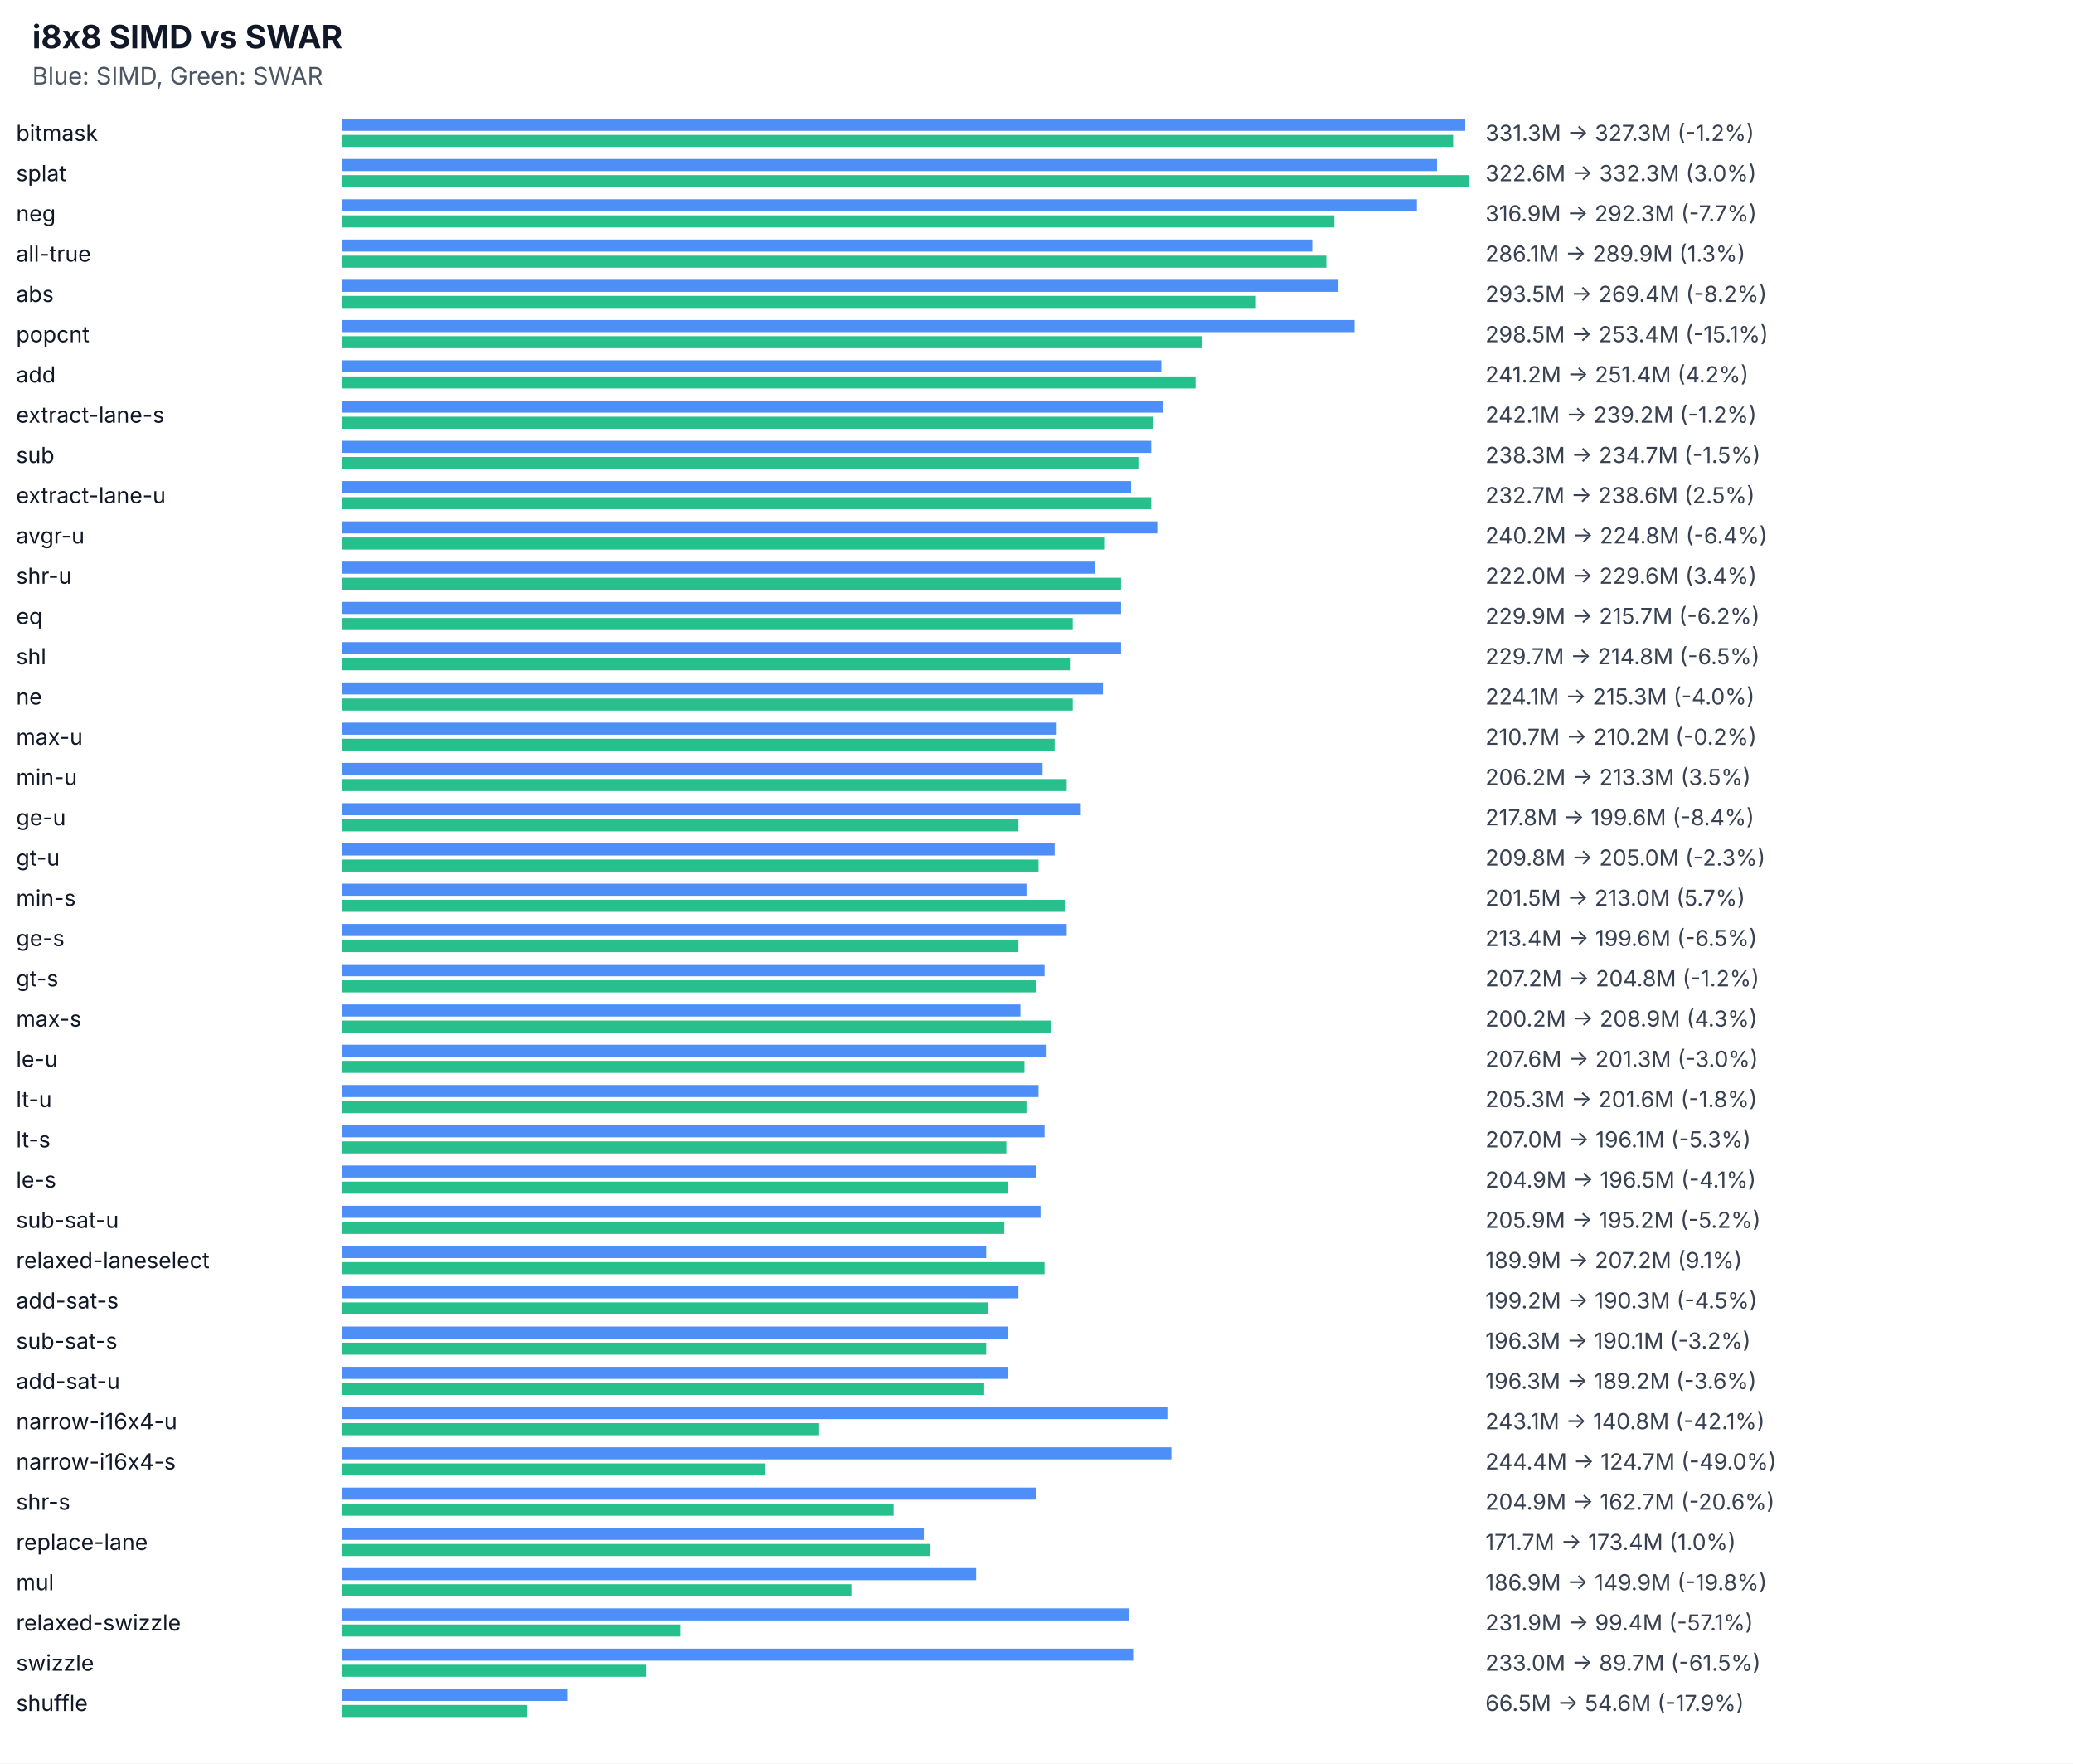
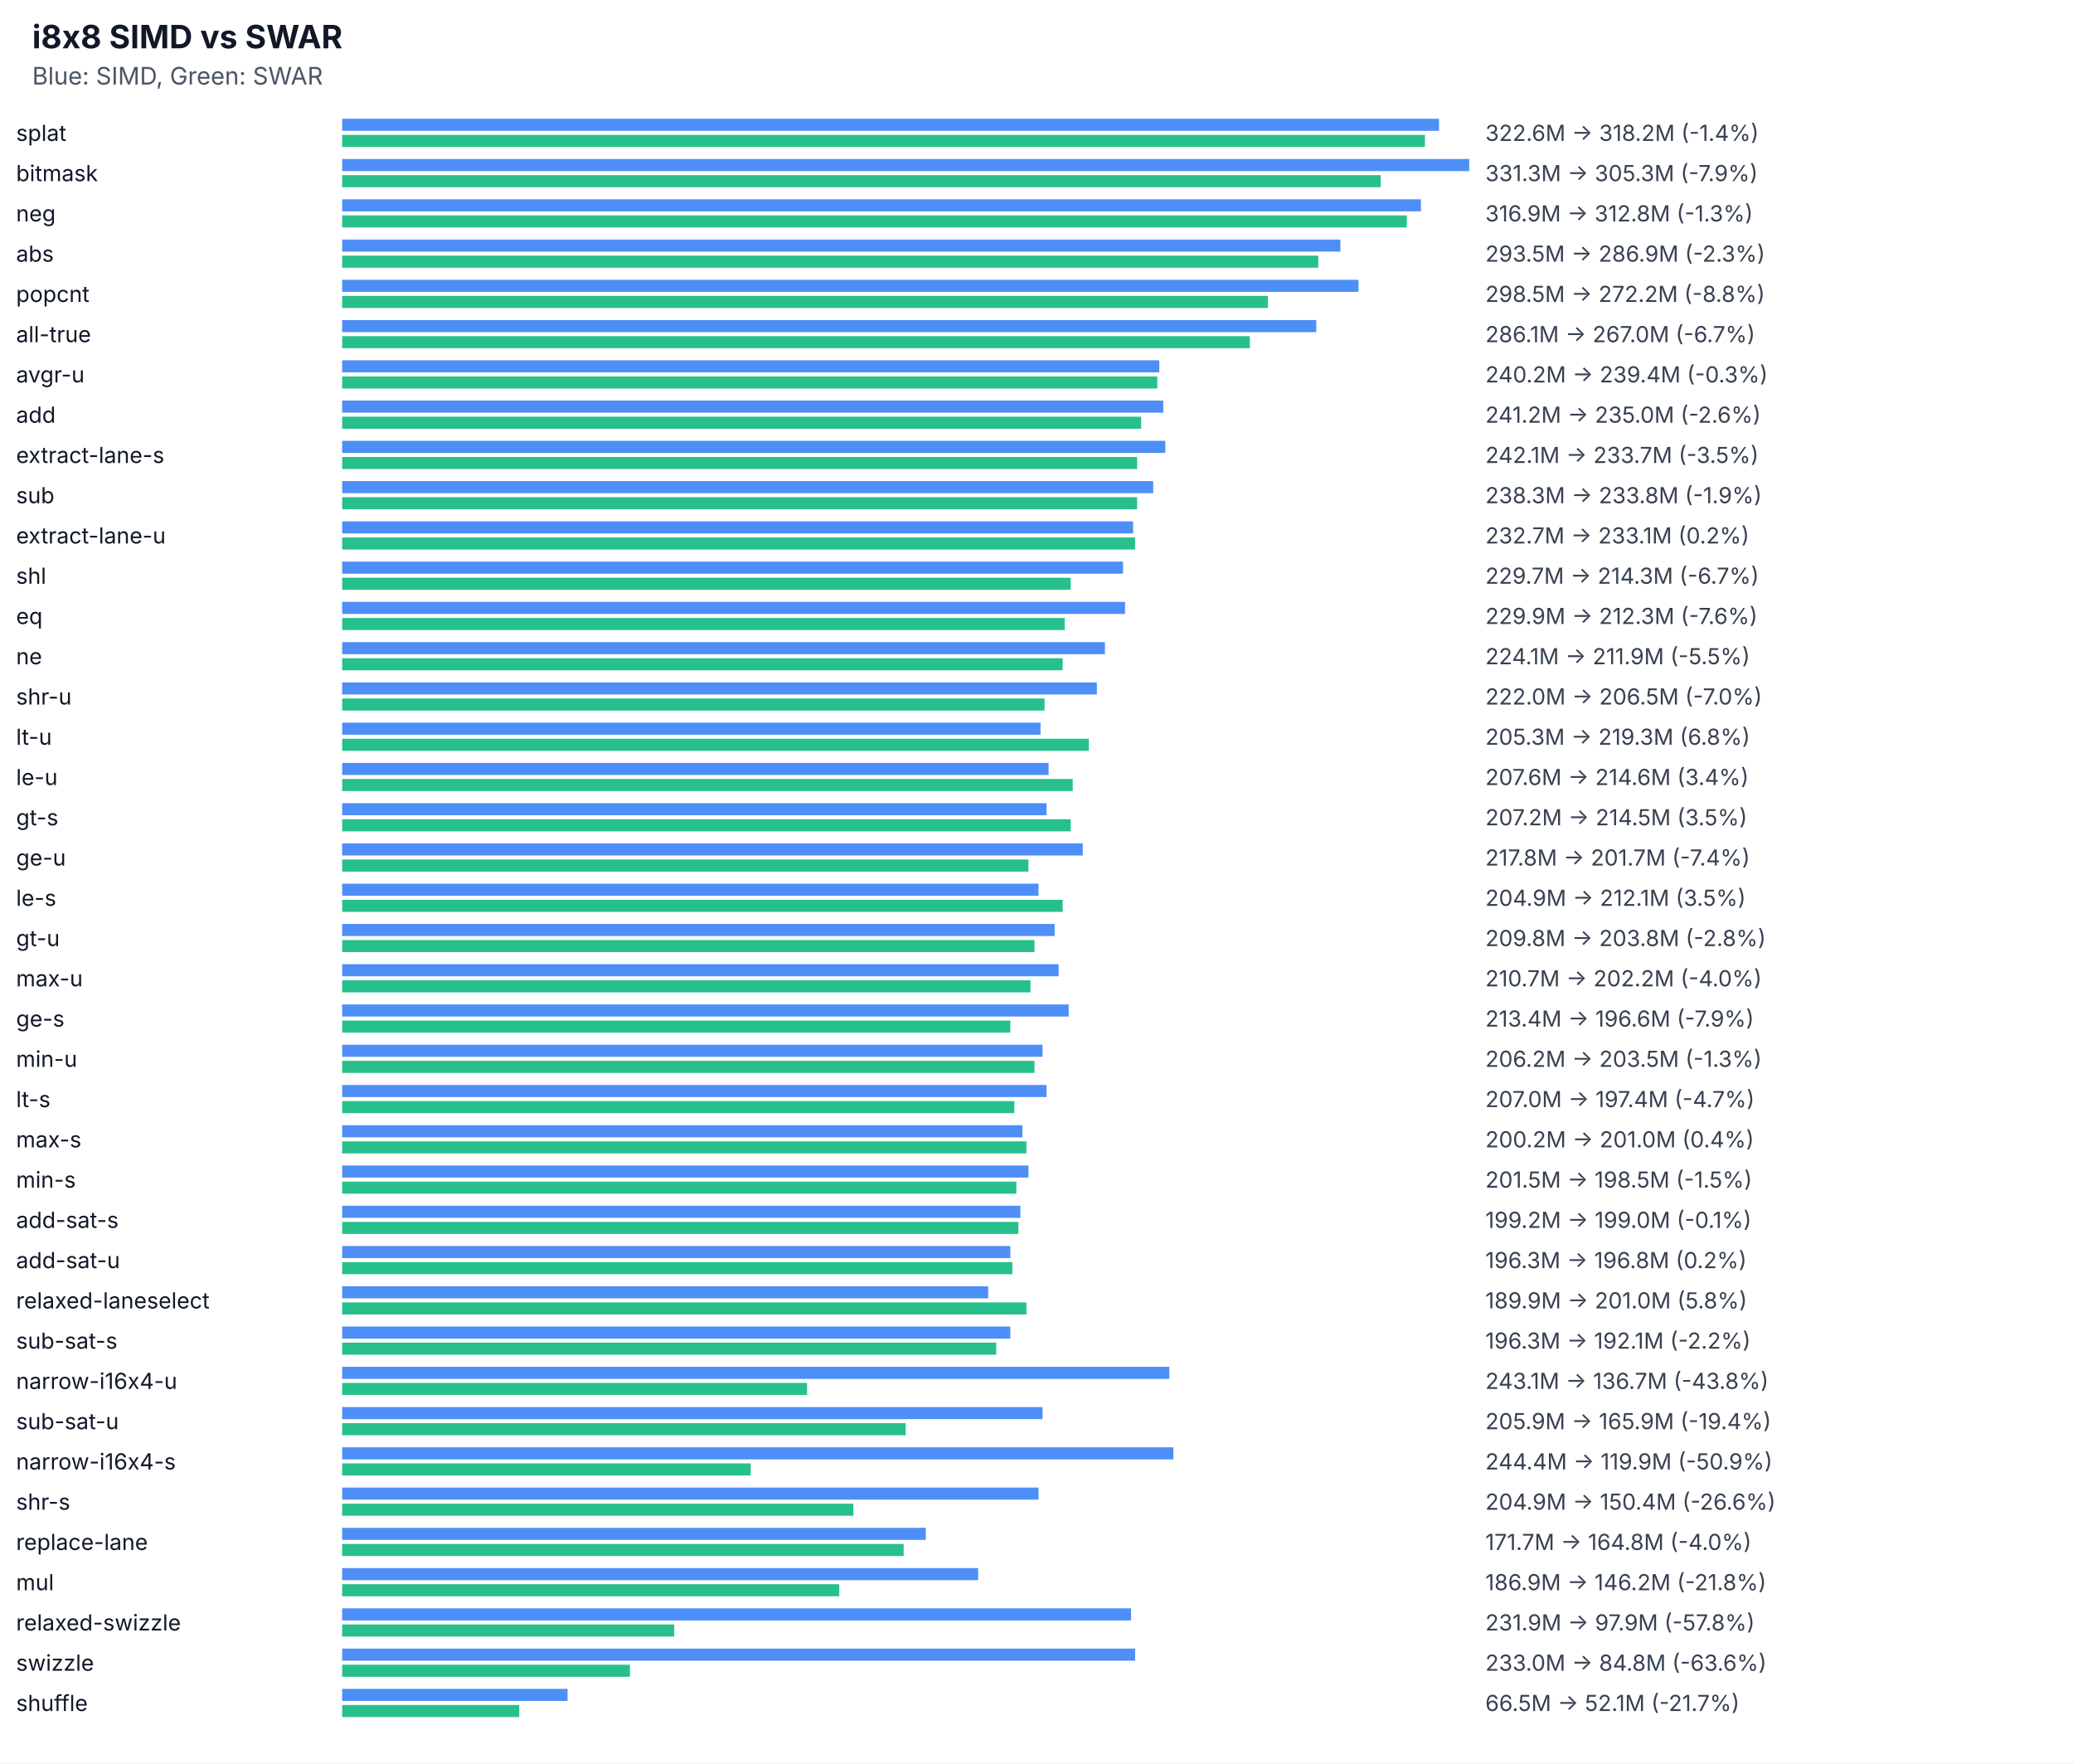
<svg xmlns="http://www.w3.org/2000/svg" width="1030" height="876" viewBox="0 0 1030 876">
  <rect x="0" y="0" width="1030" height="876" fill="#ffffff" />
  <text x="16" y="24" font-family="Inter, Arial, sans-serif" font-size="16" font-weight="700" fill="#111827">i8x8 SIMD vs SWAR</text>
  <text x="16" y="42" font-family="Inter, Arial, sans-serif" font-size="12" fill="#4b5563">Blue: SIMD, Green: SWAR</text>
-   <text x="8" y="70" font-family="Inter, Arial, sans-serif" font-size="11" fill="#111827">bitmask</text>
-   <rect x="170" y="59" width="558" height="6" fill="#3b82f6" opacity="0.9" />
-   <rect x="170" y="67" width="552" height="6" fill="#10b981" opacity="0.9" />
-   <text x="738" y="70" font-family="Inter, Arial, sans-serif" font-size="11" fill="#374151">331.3M -&gt; 327.3M (-1.2%)</text>
-   <text x="8" y="90" font-family="Inter, Arial, sans-serif" font-size="11" fill="#111827">splat</text>
-   <rect x="170" y="79" width="544" height="6" fill="#3b82f6" opacity="0.9" />
-   <rect x="170" y="87" width="560" height="6" fill="#10b981" opacity="0.9" />
-   <text x="738" y="90" font-family="Inter, Arial, sans-serif" font-size="11" fill="#374151">322.6M -&gt; 332.3M (3.0%)</text>
+   <text x="8" y="70" font-family="Inter, Arial, sans-serif" font-size="11" fill="#111827">splat</text>
+   <rect x="170" y="59" width="545" height="6" fill="#3b82f6" opacity="0.9" />
+   <rect x="170" y="67" width="538" height="6" fill="#10b981" opacity="0.9" />
+   <text x="738" y="70" font-family="Inter, Arial, sans-serif" font-size="11" fill="#374151">322.6M -&gt; 318.2M (-1.4%)</text>
+   <text x="8" y="90" font-family="Inter, Arial, sans-serif" font-size="11" fill="#111827">bitmask</text>
+   <rect x="170" y="79" width="560" height="6" fill="#3b82f6" opacity="0.9" />
+   <rect x="170" y="87" width="516" height="6" fill="#10b981" opacity="0.9" />
+   <text x="738" y="90" font-family="Inter, Arial, sans-serif" font-size="11" fill="#374151">331.3M -&gt; 305.3M (-7.9%)</text>
  <text x="8" y="110" font-family="Inter, Arial, sans-serif" font-size="11" fill="#111827">neg</text>
-   <rect x="170" y="99" width="534" height="6" fill="#3b82f6" opacity="0.9" />
-   <rect x="170" y="107" width="493" height="6" fill="#10b981" opacity="0.9" />
-   <text x="738" y="110" font-family="Inter, Arial, sans-serif" font-size="11" fill="#374151">316.9M -&gt; 292.3M (-7.7%)</text>
-   <text x="8" y="130" font-family="Inter, Arial, sans-serif" font-size="11" fill="#111827">all-true</text>
-   <rect x="170" y="119" width="482" height="6" fill="#3b82f6" opacity="0.9" />
-   <rect x="170" y="127" width="489" height="6" fill="#10b981" opacity="0.9" />
-   <text x="738" y="130" font-family="Inter, Arial, sans-serif" font-size="11" fill="#374151">286.1M -&gt; 289.9M (1.3%)</text>
-   <text x="8" y="150" font-family="Inter, Arial, sans-serif" font-size="11" fill="#111827">abs</text>
-   <rect x="170" y="139" width="495" height="6" fill="#3b82f6" opacity="0.9" />
-   <rect x="170" y="147" width="454" height="6" fill="#10b981" opacity="0.9" />
-   <text x="738" y="150" font-family="Inter, Arial, sans-serif" font-size="11" fill="#374151">293.5M -&gt; 269.4M (-8.2%)</text>
-   <text x="8" y="170" font-family="Inter, Arial, sans-serif" font-size="11" fill="#111827">popcnt</text>
-   <rect x="170" y="159" width="503" height="6" fill="#3b82f6" opacity="0.9" />
-   <rect x="170" y="167" width="427" height="6" fill="#10b981" opacity="0.9" />
-   <text x="738" y="170" font-family="Inter, Arial, sans-serif" font-size="11" fill="#374151">298.5M -&gt; 253.4M (-15.1%)</text>
-   <text x="8" y="190" font-family="Inter, Arial, sans-serif" font-size="11" fill="#111827">add</text>
-   <rect x="170" y="179" width="407" height="6" fill="#3b82f6" opacity="0.9" />
-   <rect x="170" y="187" width="424" height="6" fill="#10b981" opacity="0.9" />
-   <text x="738" y="190" font-family="Inter, Arial, sans-serif" font-size="11" fill="#374151">241.2M -&gt; 251.4M (4.2%)</text>
-   <text x="8" y="210" font-family="Inter, Arial, sans-serif" font-size="11" fill="#111827">extract-lane-s</text>
+   <rect x="170" y="99" width="536" height="6" fill="#3b82f6" opacity="0.9" />
+   <rect x="170" y="107" width="529" height="6" fill="#10b981" opacity="0.9" />
+   <text x="738" y="110" font-family="Inter, Arial, sans-serif" font-size="11" fill="#374151">316.9M -&gt; 312.8M (-1.3%)</text>
+   <text x="8" y="130" font-family="Inter, Arial, sans-serif" font-size="11" fill="#111827">abs</text>
+   <rect x="170" y="119" width="496" height="6" fill="#3b82f6" opacity="0.9" />
+   <rect x="170" y="127" width="485" height="6" fill="#10b981" opacity="0.9" />
+   <text x="738" y="130" font-family="Inter, Arial, sans-serif" font-size="11" fill="#374151">293.5M -&gt; 286.9M (-2.3%)</text>
+   <text x="8" y="150" font-family="Inter, Arial, sans-serif" font-size="11" fill="#111827">popcnt</text>
+   <rect x="170" y="139" width="505" height="6" fill="#3b82f6" opacity="0.9" />
+   <rect x="170" y="147" width="460" height="6" fill="#10b981" opacity="0.9" />
+   <text x="738" y="150" font-family="Inter, Arial, sans-serif" font-size="11" fill="#374151">298.5M -&gt; 272.2M (-8.8%)</text>
+   <text x="8" y="170" font-family="Inter, Arial, sans-serif" font-size="11" fill="#111827">all-true</text>
+   <rect x="170" y="159" width="484" height="6" fill="#3b82f6" opacity="0.9" />
+   <rect x="170" y="167" width="451" height="6" fill="#10b981" opacity="0.9" />
+   <text x="738" y="170" font-family="Inter, Arial, sans-serif" font-size="11" fill="#374151">286.1M -&gt; 267.0M (-6.7%)</text>
+   <text x="8" y="190" font-family="Inter, Arial, sans-serif" font-size="11" fill="#111827">avgr-u</text>
+   <rect x="170" y="179" width="406" height="6" fill="#3b82f6" opacity="0.9" />
+   <rect x="170" y="187" width="405" height="6" fill="#10b981" opacity="0.9" />
+   <text x="738" y="190" font-family="Inter, Arial, sans-serif" font-size="11" fill="#374151">240.2M -&gt; 239.4M (-0.3%)</text>
+   <text x="8" y="210" font-family="Inter, Arial, sans-serif" font-size="11" fill="#111827">add</text>
  <rect x="170" y="199" width="408" height="6" fill="#3b82f6" opacity="0.9" />
-   <rect x="170" y="207" width="403" height="6" fill="#10b981" opacity="0.9" />
-   <text x="738" y="210" font-family="Inter, Arial, sans-serif" font-size="11" fill="#374151">242.1M -&gt; 239.2M (-1.2%)</text>
-   <text x="8" y="230" font-family="Inter, Arial, sans-serif" font-size="11" fill="#111827">sub</text>
-   <rect x="170" y="219" width="402" height="6" fill="#3b82f6" opacity="0.9" />
-   <rect x="170" y="227" width="396" height="6" fill="#10b981" opacity="0.9" />
-   <text x="738" y="230" font-family="Inter, Arial, sans-serif" font-size="11" fill="#374151">238.3M -&gt; 234.7M (-1.5%)</text>
-   <text x="8" y="250" font-family="Inter, Arial, sans-serif" font-size="11" fill="#111827">extract-lane-u</text>
-   <rect x="170" y="239" width="392" height="6" fill="#3b82f6" opacity="0.9" />
-   <rect x="170" y="247" width="402" height="6" fill="#10b981" opacity="0.9" />
-   <text x="738" y="250" font-family="Inter, Arial, sans-serif" font-size="11" fill="#374151">232.7M -&gt; 238.6M (2.5%)</text>
-   <text x="8" y="270" font-family="Inter, Arial, sans-serif" font-size="11" fill="#111827">avgr-u</text>
-   <rect x="170" y="259" width="405" height="6" fill="#3b82f6" opacity="0.9" />
-   <rect x="170" y="267" width="379" height="6" fill="#10b981" opacity="0.9" />
-   <text x="738" y="270" font-family="Inter, Arial, sans-serif" font-size="11" fill="#374151">240.2M -&gt; 224.8M (-6.4%)</text>
-   <text x="8" y="290" font-family="Inter, Arial, sans-serif" font-size="11" fill="#111827">shr-u</text>
-   <rect x="170" y="279" width="374" height="6" fill="#3b82f6" opacity="0.9" />
-   <rect x="170" y="287" width="387" height="6" fill="#10b981" opacity="0.9" />
-   <text x="738" y="290" font-family="Inter, Arial, sans-serif" font-size="11" fill="#374151">222.0M -&gt; 229.6M (3.4%)</text>
+   <rect x="170" y="207" width="397" height="6" fill="#10b981" opacity="0.9" />
+   <text x="738" y="210" font-family="Inter, Arial, sans-serif" font-size="11" fill="#374151">241.2M -&gt; 235.0M (-2.6%)</text>
+   <text x="8" y="230" font-family="Inter, Arial, sans-serif" font-size="11" fill="#111827">extract-lane-s</text>
+   <rect x="170" y="219" width="409" height="6" fill="#3b82f6" opacity="0.9" />
+   <rect x="170" y="227" width="395" height="6" fill="#10b981" opacity="0.9" />
+   <text x="738" y="230" font-family="Inter, Arial, sans-serif" font-size="11" fill="#374151">242.1M -&gt; 233.7M (-3.5%)</text>
+   <text x="8" y="250" font-family="Inter, Arial, sans-serif" font-size="11" fill="#111827">sub</text>
+   <rect x="170" y="239" width="403" height="6" fill="#3b82f6" opacity="0.9" />
+   <rect x="170" y="247" width="395" height="6" fill="#10b981" opacity="0.9" />
+   <text x="738" y="250" font-family="Inter, Arial, sans-serif" font-size="11" fill="#374151">238.3M -&gt; 233.8M (-1.9%)</text>
+   <text x="8" y="270" font-family="Inter, Arial, sans-serif" font-size="11" fill="#111827">extract-lane-u</text>
+   <rect x="170" y="259" width="393" height="6" fill="#3b82f6" opacity="0.9" />
+   <rect x="170" y="267" width="394" height="6" fill="#10b981" opacity="0.9" />
+   <text x="738" y="270" font-family="Inter, Arial, sans-serif" font-size="11" fill="#374151">232.7M -&gt; 233.1M (0.2%)</text>
+   <text x="8" y="290" font-family="Inter, Arial, sans-serif" font-size="11" fill="#111827">shl</text>
+   <rect x="170" y="279" width="388" height="6" fill="#3b82f6" opacity="0.9" />
+   <rect x="170" y="287" width="362" height="6" fill="#10b981" opacity="0.9" />
+   <text x="738" y="290" font-family="Inter, Arial, sans-serif" font-size="11" fill="#374151">229.7M -&gt; 214.3M (-6.7%)</text>
  <text x="8" y="310" font-family="Inter, Arial, sans-serif" font-size="11" fill="#111827">eq</text>
-   <rect x="170" y="299" width="387" height="6" fill="#3b82f6" opacity="0.9" />
-   <rect x="170" y="307" width="363" height="6" fill="#10b981" opacity="0.9" />
-   <text x="738" y="310" font-family="Inter, Arial, sans-serif" font-size="11" fill="#374151">229.9M -&gt; 215.7M (-6.2%)</text>
-   <text x="8" y="330" font-family="Inter, Arial, sans-serif" font-size="11" fill="#111827">shl</text>
-   <rect x="170" y="319" width="387" height="6" fill="#3b82f6" opacity="0.9" />
-   <rect x="170" y="327" width="362" height="6" fill="#10b981" opacity="0.9" />
-   <text x="738" y="330" font-family="Inter, Arial, sans-serif" font-size="11" fill="#374151">229.7M -&gt; 214.8M (-6.5%)</text>
-   <text x="8" y="350" font-family="Inter, Arial, sans-serif" font-size="11" fill="#111827">ne</text>
-   <rect x="170" y="339" width="378" height="6" fill="#3b82f6" opacity="0.9" />
-   <rect x="170" y="347" width="363" height="6" fill="#10b981" opacity="0.9" />
-   <text x="738" y="350" font-family="Inter, Arial, sans-serif" font-size="11" fill="#374151">224.1M -&gt; 215.3M (-4.0%)</text>
-   <text x="8" y="370" font-family="Inter, Arial, sans-serif" font-size="11" fill="#111827">max-u</text>
-   <rect x="170" y="359" width="355" height="6" fill="#3b82f6" opacity="0.9" />
-   <rect x="170" y="367" width="354" height="6" fill="#10b981" opacity="0.9" />
-   <text x="738" y="370" font-family="Inter, Arial, sans-serif" font-size="11" fill="#374151">210.7M -&gt; 210.2M (-0.2%)</text>
-   <text x="8" y="390" font-family="Inter, Arial, sans-serif" font-size="11" fill="#111827">min-u</text>
-   <rect x="170" y="379" width="348" height="6" fill="#3b82f6" opacity="0.9" />
-   <rect x="170" y="387" width="360" height="6" fill="#10b981" opacity="0.9" />
-   <text x="738" y="390" font-family="Inter, Arial, sans-serif" font-size="11" fill="#374151">206.2M -&gt; 213.3M (3.5%)</text>
-   <text x="8" y="410" font-family="Inter, Arial, sans-serif" font-size="11" fill="#111827">ge-u</text>
-   <rect x="170" y="399" width="367" height="6" fill="#3b82f6" opacity="0.9" />
-   <rect x="170" y="407" width="336" height="6" fill="#10b981" opacity="0.9" />
-   <text x="738" y="410" font-family="Inter, Arial, sans-serif" font-size="11" fill="#374151">217.8M -&gt; 199.6M (-8.4%)</text>
-   <text x="8" y="430" font-family="Inter, Arial, sans-serif" font-size="11" fill="#111827">gt-u</text>
-   <rect x="170" y="419" width="354" height="6" fill="#3b82f6" opacity="0.9" />
-   <rect x="170" y="427" width="346" height="6" fill="#10b981" opacity="0.9" />
-   <text x="738" y="430" font-family="Inter, Arial, sans-serif" font-size="11" fill="#374151">209.8M -&gt; 205.0M (-2.3%)</text>
-   <text x="8" y="450" font-family="Inter, Arial, sans-serif" font-size="11" fill="#111827">min-s</text>
-   <rect x="170" y="439" width="340" height="6" fill="#3b82f6" opacity="0.9" />
-   <rect x="170" y="447" width="359" height="6" fill="#10b981" opacity="0.9" />
-   <text x="738" y="450" font-family="Inter, Arial, sans-serif" font-size="11" fill="#374151">201.5M -&gt; 213.0M (5.7%)</text>
-   <text x="8" y="470" font-family="Inter, Arial, sans-serif" font-size="11" fill="#111827">ge-s</text>
-   <rect x="170" y="459" width="360" height="6" fill="#3b82f6" opacity="0.9" />
-   <rect x="170" y="467" width="336" height="6" fill="#10b981" opacity="0.9" />
-   <text x="738" y="470" font-family="Inter, Arial, sans-serif" font-size="11" fill="#374151">213.4M -&gt; 199.6M (-6.5%)</text>
-   <text x="8" y="490" font-family="Inter, Arial, sans-serif" font-size="11" fill="#111827">gt-s</text>
-   <rect x="170" y="479" width="349" height="6" fill="#3b82f6" opacity="0.9" />
-   <rect x="170" y="487" width="345" height="6" fill="#10b981" opacity="0.9" />
-   <text x="738" y="490" font-family="Inter, Arial, sans-serif" font-size="11" fill="#374151">207.2M -&gt; 204.8M (-1.2%)</text>
-   <text x="8" y="510" font-family="Inter, Arial, sans-serif" font-size="11" fill="#111827">max-s</text>
-   <rect x="170" y="499" width="337" height="6" fill="#3b82f6" opacity="0.9" />
-   <rect x="170" y="507" width="352" height="6" fill="#10b981" opacity="0.9" />
-   <text x="738" y="510" font-family="Inter, Arial, sans-serif" font-size="11" fill="#374151">200.2M -&gt; 208.9M (4.3%)</text>
-   <text x="8" y="530" font-family="Inter, Arial, sans-serif" font-size="11" fill="#111827">le-u</text>
-   <rect x="170" y="519" width="350" height="6" fill="#3b82f6" opacity="0.9" />
-   <rect x="170" y="527" width="339" height="6" fill="#10b981" opacity="0.9" />
-   <text x="738" y="530" font-family="Inter, Arial, sans-serif" font-size="11" fill="#374151">207.6M -&gt; 201.3M (-3.0%)</text>
-   <text x="8" y="550" font-family="Inter, Arial, sans-serif" font-size="11" fill="#111827">lt-u</text>
-   <rect x="170" y="539" width="346" height="6" fill="#3b82f6" opacity="0.9" />
-   <rect x="170" y="547" width="340" height="6" fill="#10b981" opacity="0.9" />
-   <text x="738" y="550" font-family="Inter, Arial, sans-serif" font-size="11" fill="#374151">205.3M -&gt; 201.6M (-1.8%)</text>
-   <text x="8" y="570" font-family="Inter, Arial, sans-serif" font-size="11" fill="#111827">lt-s</text>
-   <rect x="170" y="559" width="349" height="6" fill="#3b82f6" opacity="0.9" />
-   <rect x="170" y="567" width="330" height="6" fill="#10b981" opacity="0.9" />
-   <text x="738" y="570" font-family="Inter, Arial, sans-serif" font-size="11" fill="#374151">207.0M -&gt; 196.1M (-5.3%)</text>
-   <text x="8" y="590" font-family="Inter, Arial, sans-serif" font-size="11" fill="#111827">le-s</text>
-   <rect x="170" y="579" width="345" height="6" fill="#3b82f6" opacity="0.9" />
-   <rect x="170" y="587" width="331" height="6" fill="#10b981" opacity="0.9" />
-   <text x="738" y="590" font-family="Inter, Arial, sans-serif" font-size="11" fill="#374151">204.9M -&gt; 196.5M (-4.1%)</text>
-   <text x="8" y="610" font-family="Inter, Arial, sans-serif" font-size="11" fill="#111827">sub-sat-u</text>
-   <rect x="170" y="599" width="347" height="6" fill="#3b82f6" opacity="0.9" />
-   <rect x="170" y="607" width="329" height="6" fill="#10b981" opacity="0.9" />
-   <text x="738" y="610" font-family="Inter, Arial, sans-serif" font-size="11" fill="#374151">205.9M -&gt; 195.2M (-5.2%)</text>
-   <text x="8" y="630" font-family="Inter, Arial, sans-serif" font-size="11" fill="#111827">relaxed-laneselect</text>
-   <rect x="170" y="619" width="320" height="6" fill="#3b82f6" opacity="0.9" />
-   <rect x="170" y="627" width="349" height="6" fill="#10b981" opacity="0.9" />
-   <text x="738" y="630" font-family="Inter, Arial, sans-serif" font-size="11" fill="#374151">189.9M -&gt; 207.2M (9.1%)</text>
-   <text x="8" y="650" font-family="Inter, Arial, sans-serif" font-size="11" fill="#111827">add-sat-s</text>
-   <rect x="170" y="639" width="336" height="6" fill="#3b82f6" opacity="0.9" />
-   <rect x="170" y="647" width="321" height="6" fill="#10b981" opacity="0.9" />
-   <text x="738" y="650" font-family="Inter, Arial, sans-serif" font-size="11" fill="#374151">199.2M -&gt; 190.3M (-4.5%)</text>
+   <rect x="170" y="299" width="389" height="6" fill="#3b82f6" opacity="0.9" />
+   <rect x="170" y="307" width="359" height="6" fill="#10b981" opacity="0.9" />
+   <text x="738" y="310" font-family="Inter, Arial, sans-serif" font-size="11" fill="#374151">229.9M -&gt; 212.3M (-7.6%)</text>
+   <text x="8" y="330" font-family="Inter, Arial, sans-serif" font-size="11" fill="#111827">ne</text>
+   <rect x="170" y="319" width="379" height="6" fill="#3b82f6" opacity="0.9" />
+   <rect x="170" y="327" width="358" height="6" fill="#10b981" opacity="0.9" />
+   <text x="738" y="330" font-family="Inter, Arial, sans-serif" font-size="11" fill="#374151">224.1M -&gt; 211.9M (-5.5%)</text>
+   <text x="8" y="350" font-family="Inter, Arial, sans-serif" font-size="11" fill="#111827">shr-u</text>
+   <rect x="170" y="339" width="375" height="6" fill="#3b82f6" opacity="0.9" />
+   <rect x="170" y="347" width="349" height="6" fill="#10b981" opacity="0.9" />
+   <text x="738" y="350" font-family="Inter, Arial, sans-serif" font-size="11" fill="#374151">222.0M -&gt; 206.5M (-7.0%)</text>
+   <text x="8" y="370" font-family="Inter, Arial, sans-serif" font-size="11" fill="#111827">lt-u</text>
+   <rect x="170" y="359" width="347" height="6" fill="#3b82f6" opacity="0.9" />
+   <rect x="170" y="367" width="371" height="6" fill="#10b981" opacity="0.9" />
+   <text x="738" y="370" font-family="Inter, Arial, sans-serif" font-size="11" fill="#374151">205.3M -&gt; 219.3M (6.8%)</text>
+   <text x="8" y="390" font-family="Inter, Arial, sans-serif" font-size="11" fill="#111827">le-u</text>
+   <rect x="170" y="379" width="351" height="6" fill="#3b82f6" opacity="0.9" />
+   <rect x="170" y="387" width="363" height="6" fill="#10b981" opacity="0.9" />
+   <text x="738" y="390" font-family="Inter, Arial, sans-serif" font-size="11" fill="#374151">207.6M -&gt; 214.6M (3.4%)</text>
+   <text x="8" y="410" font-family="Inter, Arial, sans-serif" font-size="11" fill="#111827">gt-s</text>
+   <rect x="170" y="399" width="350" height="6" fill="#3b82f6" opacity="0.9" />
+   <rect x="170" y="407" width="362" height="6" fill="#10b981" opacity="0.9" />
+   <text x="738" y="410" font-family="Inter, Arial, sans-serif" font-size="11" fill="#374151">207.2M -&gt; 214.5M (3.5%)</text>
+   <text x="8" y="430" font-family="Inter, Arial, sans-serif" font-size="11" fill="#111827">ge-u</text>
+   <rect x="170" y="419" width="368" height="6" fill="#3b82f6" opacity="0.9" />
+   <rect x="170" y="427" width="341" height="6" fill="#10b981" opacity="0.9" />
+   <text x="738" y="430" font-family="Inter, Arial, sans-serif" font-size="11" fill="#374151">217.8M -&gt; 201.7M (-7.4%)</text>
+   <text x="8" y="450" font-family="Inter, Arial, sans-serif" font-size="11" fill="#111827">le-s</text>
+   <rect x="170" y="439" width="346" height="6" fill="#3b82f6" opacity="0.9" />
+   <rect x="170" y="447" width="358" height="6" fill="#10b981" opacity="0.9" />
+   <text x="738" y="450" font-family="Inter, Arial, sans-serif" font-size="11" fill="#374151">204.9M -&gt; 212.1M (3.5%)</text>
+   <text x="8" y="470" font-family="Inter, Arial, sans-serif" font-size="11" fill="#111827">gt-u</text>
+   <rect x="170" y="459" width="354" height="6" fill="#3b82f6" opacity="0.9" />
+   <rect x="170" y="467" width="344" height="6" fill="#10b981" opacity="0.9" />
+   <text x="738" y="470" font-family="Inter, Arial, sans-serif" font-size="11" fill="#374151">209.8M -&gt; 203.8M (-2.8%)</text>
+   <text x="8" y="490" font-family="Inter, Arial, sans-serif" font-size="11" fill="#111827">max-u</text>
+   <rect x="170" y="479" width="356" height="6" fill="#3b82f6" opacity="0.9" />
+   <rect x="170" y="487" width="342" height="6" fill="#10b981" opacity="0.9" />
+   <text x="738" y="490" font-family="Inter, Arial, sans-serif" font-size="11" fill="#374151">210.7M -&gt; 202.2M (-4.0%)</text>
+   <text x="8" y="510" font-family="Inter, Arial, sans-serif" font-size="11" fill="#111827">ge-s</text>
+   <rect x="170" y="499" width="361" height="6" fill="#3b82f6" opacity="0.9" />
+   <rect x="170" y="507" width="332" height="6" fill="#10b981" opacity="0.9" />
+   <text x="738" y="510" font-family="Inter, Arial, sans-serif" font-size="11" fill="#374151">213.4M -&gt; 196.6M (-7.9%)</text>
+   <text x="8" y="530" font-family="Inter, Arial, sans-serif" font-size="11" fill="#111827">min-u</text>
+   <rect x="170" y="519" width="348" height="6" fill="#3b82f6" opacity="0.9" />
+   <rect x="170" y="527" width="344" height="6" fill="#10b981" opacity="0.9" />
+   <text x="738" y="530" font-family="Inter, Arial, sans-serif" font-size="11" fill="#374151">206.2M -&gt; 203.5M (-1.3%)</text>
+   <text x="8" y="550" font-family="Inter, Arial, sans-serif" font-size="11" fill="#111827">lt-s</text>
+   <rect x="170" y="539" width="350" height="6" fill="#3b82f6" opacity="0.9" />
+   <rect x="170" y="547" width="334" height="6" fill="#10b981" opacity="0.9" />
+   <text x="738" y="550" font-family="Inter, Arial, sans-serif" font-size="11" fill="#374151">207.0M -&gt; 197.4M (-4.7%)</text>
+   <text x="8" y="570" font-family="Inter, Arial, sans-serif" font-size="11" fill="#111827">max-s</text>
+   <rect x="170" y="559" width="338" height="6" fill="#3b82f6" opacity="0.9" />
+   <rect x="170" y="567" width="340" height="6" fill="#10b981" opacity="0.9" />
+   <text x="738" y="570" font-family="Inter, Arial, sans-serif" font-size="11" fill="#374151">200.2M -&gt; 201.0M (0.4%)</text>
+   <text x="8" y="590" font-family="Inter, Arial, sans-serif" font-size="11" fill="#111827">min-s</text>
+   <rect x="170" y="579" width="341" height="6" fill="#3b82f6" opacity="0.9" />
+   <rect x="170" y="587" width="335" height="6" fill="#10b981" opacity="0.9" />
+   <text x="738" y="590" font-family="Inter, Arial, sans-serif" font-size="11" fill="#374151">201.5M -&gt; 198.5M (-1.5%)</text>
+   <text x="8" y="610" font-family="Inter, Arial, sans-serif" font-size="11" fill="#111827">add-sat-s</text>
+   <rect x="170" y="599" width="337" height="6" fill="#3b82f6" opacity="0.9" />
+   <rect x="170" y="607" width="336" height="6" fill="#10b981" opacity="0.9" />
+   <text x="738" y="610" font-family="Inter, Arial, sans-serif" font-size="11" fill="#374151">199.2M -&gt; 199.0M (-0.1%)</text>
+   <text x="8" y="630" font-family="Inter, Arial, sans-serif" font-size="11" fill="#111827">add-sat-u</text>
+   <rect x="170" y="619" width="332" height="6" fill="#3b82f6" opacity="0.9" />
+   <rect x="170" y="627" width="333" height="6" fill="#10b981" opacity="0.9" />
+   <text x="738" y="630" font-family="Inter, Arial, sans-serif" font-size="11" fill="#374151">196.3M -&gt; 196.8M (0.2%)</text>
+   <text x="8" y="650" font-family="Inter, Arial, sans-serif" font-size="11" fill="#111827">relaxed-laneselect</text>
+   <rect x="170" y="639" width="321" height="6" fill="#3b82f6" opacity="0.9" />
+   <rect x="170" y="647" width="340" height="6" fill="#10b981" opacity="0.9" />
+   <text x="738" y="650" font-family="Inter, Arial, sans-serif" font-size="11" fill="#374151">189.9M -&gt; 201.0M (5.8%)</text>
  <text x="8" y="670" font-family="Inter, Arial, sans-serif" font-size="11" fill="#111827">sub-sat-s</text>
-   <rect x="170" y="659" width="331" height="6" fill="#3b82f6" opacity="0.9" />
-   <rect x="170" y="667" width="320" height="6" fill="#10b981" opacity="0.9" />
-   <text x="738" y="670" font-family="Inter, Arial, sans-serif" font-size="11" fill="#374151">196.3M -&gt; 190.1M (-3.2%)</text>
-   <text x="8" y="690" font-family="Inter, Arial, sans-serif" font-size="11" fill="#111827">add-sat-u</text>
-   <rect x="170" y="679" width="331" height="6" fill="#3b82f6" opacity="0.9" />
-   <rect x="170" y="687" width="319" height="6" fill="#10b981" opacity="0.9" />
-   <text x="738" y="690" font-family="Inter, Arial, sans-serif" font-size="11" fill="#374151">196.3M -&gt; 189.2M (-3.6%)</text>
-   <text x="8" y="710" font-family="Inter, Arial, sans-serif" font-size="11" fill="#111827">narrow-i16x4-u</text>
-   <rect x="170" y="699" width="410" height="6" fill="#3b82f6" opacity="0.9" />
-   <rect x="170" y="707" width="237" height="6" fill="#10b981" opacity="0.9" />
-   <text x="738" y="710" font-family="Inter, Arial, sans-serif" font-size="11" fill="#374151">243.1M -&gt; 140.8M (-42.1%)</text>
+   <rect x="170" y="659" width="332" height="6" fill="#3b82f6" opacity="0.9" />
+   <rect x="170" y="667" width="325" height="6" fill="#10b981" opacity="0.9" />
+   <text x="738" y="670" font-family="Inter, Arial, sans-serif" font-size="11" fill="#374151">196.3M -&gt; 192.1M (-2.2%)</text>
+   <text x="8" y="690" font-family="Inter, Arial, sans-serif" font-size="11" fill="#111827">narrow-i16x4-u</text>
+   <rect x="170" y="679" width="411" height="6" fill="#3b82f6" opacity="0.9" />
+   <rect x="170" y="687" width="231" height="6" fill="#10b981" opacity="0.9" />
+   <text x="738" y="690" font-family="Inter, Arial, sans-serif" font-size="11" fill="#374151">243.1M -&gt; 136.7M (-43.8%)</text>
+   <text x="8" y="710" font-family="Inter, Arial, sans-serif" font-size="11" fill="#111827">sub-sat-u</text>
+   <rect x="170" y="699" width="348" height="6" fill="#3b82f6" opacity="0.9" />
+   <rect x="170" y="707" width="280" height="6" fill="#10b981" opacity="0.9" />
+   <text x="738" y="710" font-family="Inter, Arial, sans-serif" font-size="11" fill="#374151">205.9M -&gt; 165.9M (-19.4%)</text>
  <text x="8" y="730" font-family="Inter, Arial, sans-serif" font-size="11" fill="#111827">narrow-i16x4-s</text>
-   <rect x="170" y="719" width="412" height="6" fill="#3b82f6" opacity="0.9" />
-   <rect x="170" y="727" width="210" height="6" fill="#10b981" opacity="0.9" />
-   <text x="738" y="730" font-family="Inter, Arial, sans-serif" font-size="11" fill="#374151">244.4M -&gt; 124.7M (-49.0%)</text>
+   <rect x="170" y="719" width="413" height="6" fill="#3b82f6" opacity="0.9" />
+   <rect x="170" y="727" width="203" height="6" fill="#10b981" opacity="0.9" />
+   <text x="738" y="730" font-family="Inter, Arial, sans-serif" font-size="11" fill="#374151">244.4M -&gt; 119.9M (-50.9%)</text>
  <text x="8" y="750" font-family="Inter, Arial, sans-serif" font-size="11" fill="#111827">shr-s</text>
-   <rect x="170" y="739" width="345" height="6" fill="#3b82f6" opacity="0.9" />
-   <rect x="170" y="747" width="274" height="6" fill="#10b981" opacity="0.9" />
-   <text x="738" y="750" font-family="Inter, Arial, sans-serif" font-size="11" fill="#374151">204.9M -&gt; 162.7M (-20.6%)</text>
+   <rect x="170" y="739" width="346" height="6" fill="#3b82f6" opacity="0.9" />
+   <rect x="170" y="747" width="254" height="6" fill="#10b981" opacity="0.9" />
+   <text x="738" y="750" font-family="Inter, Arial, sans-serif" font-size="11" fill="#374151">204.9M -&gt; 150.4M (-26.6%)</text>
  <text x="8" y="770" font-family="Inter, Arial, sans-serif" font-size="11" fill="#111827">replace-lane</text>
-   <rect x="170" y="759" width="289" height="6" fill="#3b82f6" opacity="0.9" />
-   <rect x="170" y="767" width="292" height="6" fill="#10b981" opacity="0.9" />
-   <text x="738" y="770" font-family="Inter, Arial, sans-serif" font-size="11" fill="#374151">171.7M -&gt; 173.4M (1.0%)</text>
+   <rect x="170" y="759" width="290" height="6" fill="#3b82f6" opacity="0.9" />
+   <rect x="170" y="767" width="279" height="6" fill="#10b981" opacity="0.9" />
+   <text x="738" y="770" font-family="Inter, Arial, sans-serif" font-size="11" fill="#374151">171.7M -&gt; 164.8M (-4.0%)</text>
  <text x="8" y="790" font-family="Inter, Arial, sans-serif" font-size="11" fill="#111827">mul</text>
-   <rect x="170" y="779" width="315" height="6" fill="#3b82f6" opacity="0.9" />
-   <rect x="170" y="787" width="253" height="6" fill="#10b981" opacity="0.9" />
-   <text x="738" y="790" font-family="Inter, Arial, sans-serif" font-size="11" fill="#374151">186.9M -&gt; 149.9M (-19.8%)</text>
+   <rect x="170" y="779" width="316" height="6" fill="#3b82f6" opacity="0.9" />
+   <rect x="170" y="787" width="247" height="6" fill="#10b981" opacity="0.9" />
+   <text x="738" y="790" font-family="Inter, Arial, sans-serif" font-size="11" fill="#374151">186.9M -&gt; 146.2M (-21.8%)</text>
  <text x="8" y="810" font-family="Inter, Arial, sans-serif" font-size="11" fill="#111827">relaxed-swizzle</text>
-   <rect x="170" y="799" width="391" height="6" fill="#3b82f6" opacity="0.9" />
-   <rect x="170" y="807" width="168" height="6" fill="#10b981" opacity="0.9" />
-   <text x="738" y="810" font-family="Inter, Arial, sans-serif" font-size="11" fill="#374151">231.9M -&gt; 99.4M (-57.1%)</text>
+   <rect x="170" y="799" width="392" height="6" fill="#3b82f6" opacity="0.9" />
+   <rect x="170" y="807" width="165" height="6" fill="#10b981" opacity="0.9" />
+   <text x="738" y="810" font-family="Inter, Arial, sans-serif" font-size="11" fill="#374151">231.9M -&gt; 97.9M (-57.8%)</text>
  <text x="8" y="830" font-family="Inter, Arial, sans-serif" font-size="11" fill="#111827">swizzle</text>
-   <rect x="170" y="819" width="393" height="6" fill="#3b82f6" opacity="0.9" />
-   <rect x="170" y="827" width="151" height="6" fill="#10b981" opacity="0.9" />
-   <text x="738" y="830" font-family="Inter, Arial, sans-serif" font-size="11" fill="#374151">233.0M -&gt; 89.7M (-61.5%)</text>
+   <rect x="170" y="819" width="394" height="6" fill="#3b82f6" opacity="0.9" />
+   <rect x="170" y="827" width="143" height="6" fill="#10b981" opacity="0.9" />
+   <text x="738" y="830" font-family="Inter, Arial, sans-serif" font-size="11" fill="#374151">233.0M -&gt; 84.8M (-63.6%)</text>
  <text x="8" y="850" font-family="Inter, Arial, sans-serif" font-size="11" fill="#111827">shuffle</text>
  <rect x="170" y="839" width="112" height="6" fill="#3b82f6" opacity="0.9" />
-   <rect x="170" y="847" width="92" height="6" fill="#10b981" opacity="0.9" />
-   <text x="738" y="850" font-family="Inter, Arial, sans-serif" font-size="11" fill="#374151">66.5M -&gt; 54.6M (-17.9%)</text>
+   <rect x="170" y="847" width="88" height="6" fill="#10b981" opacity="0.9" />
+   <text x="738" y="850" font-family="Inter, Arial, sans-serif" font-size="11" fill="#374151">66.5M -&gt; 52.1M (-21.7%)</text>
</svg>
